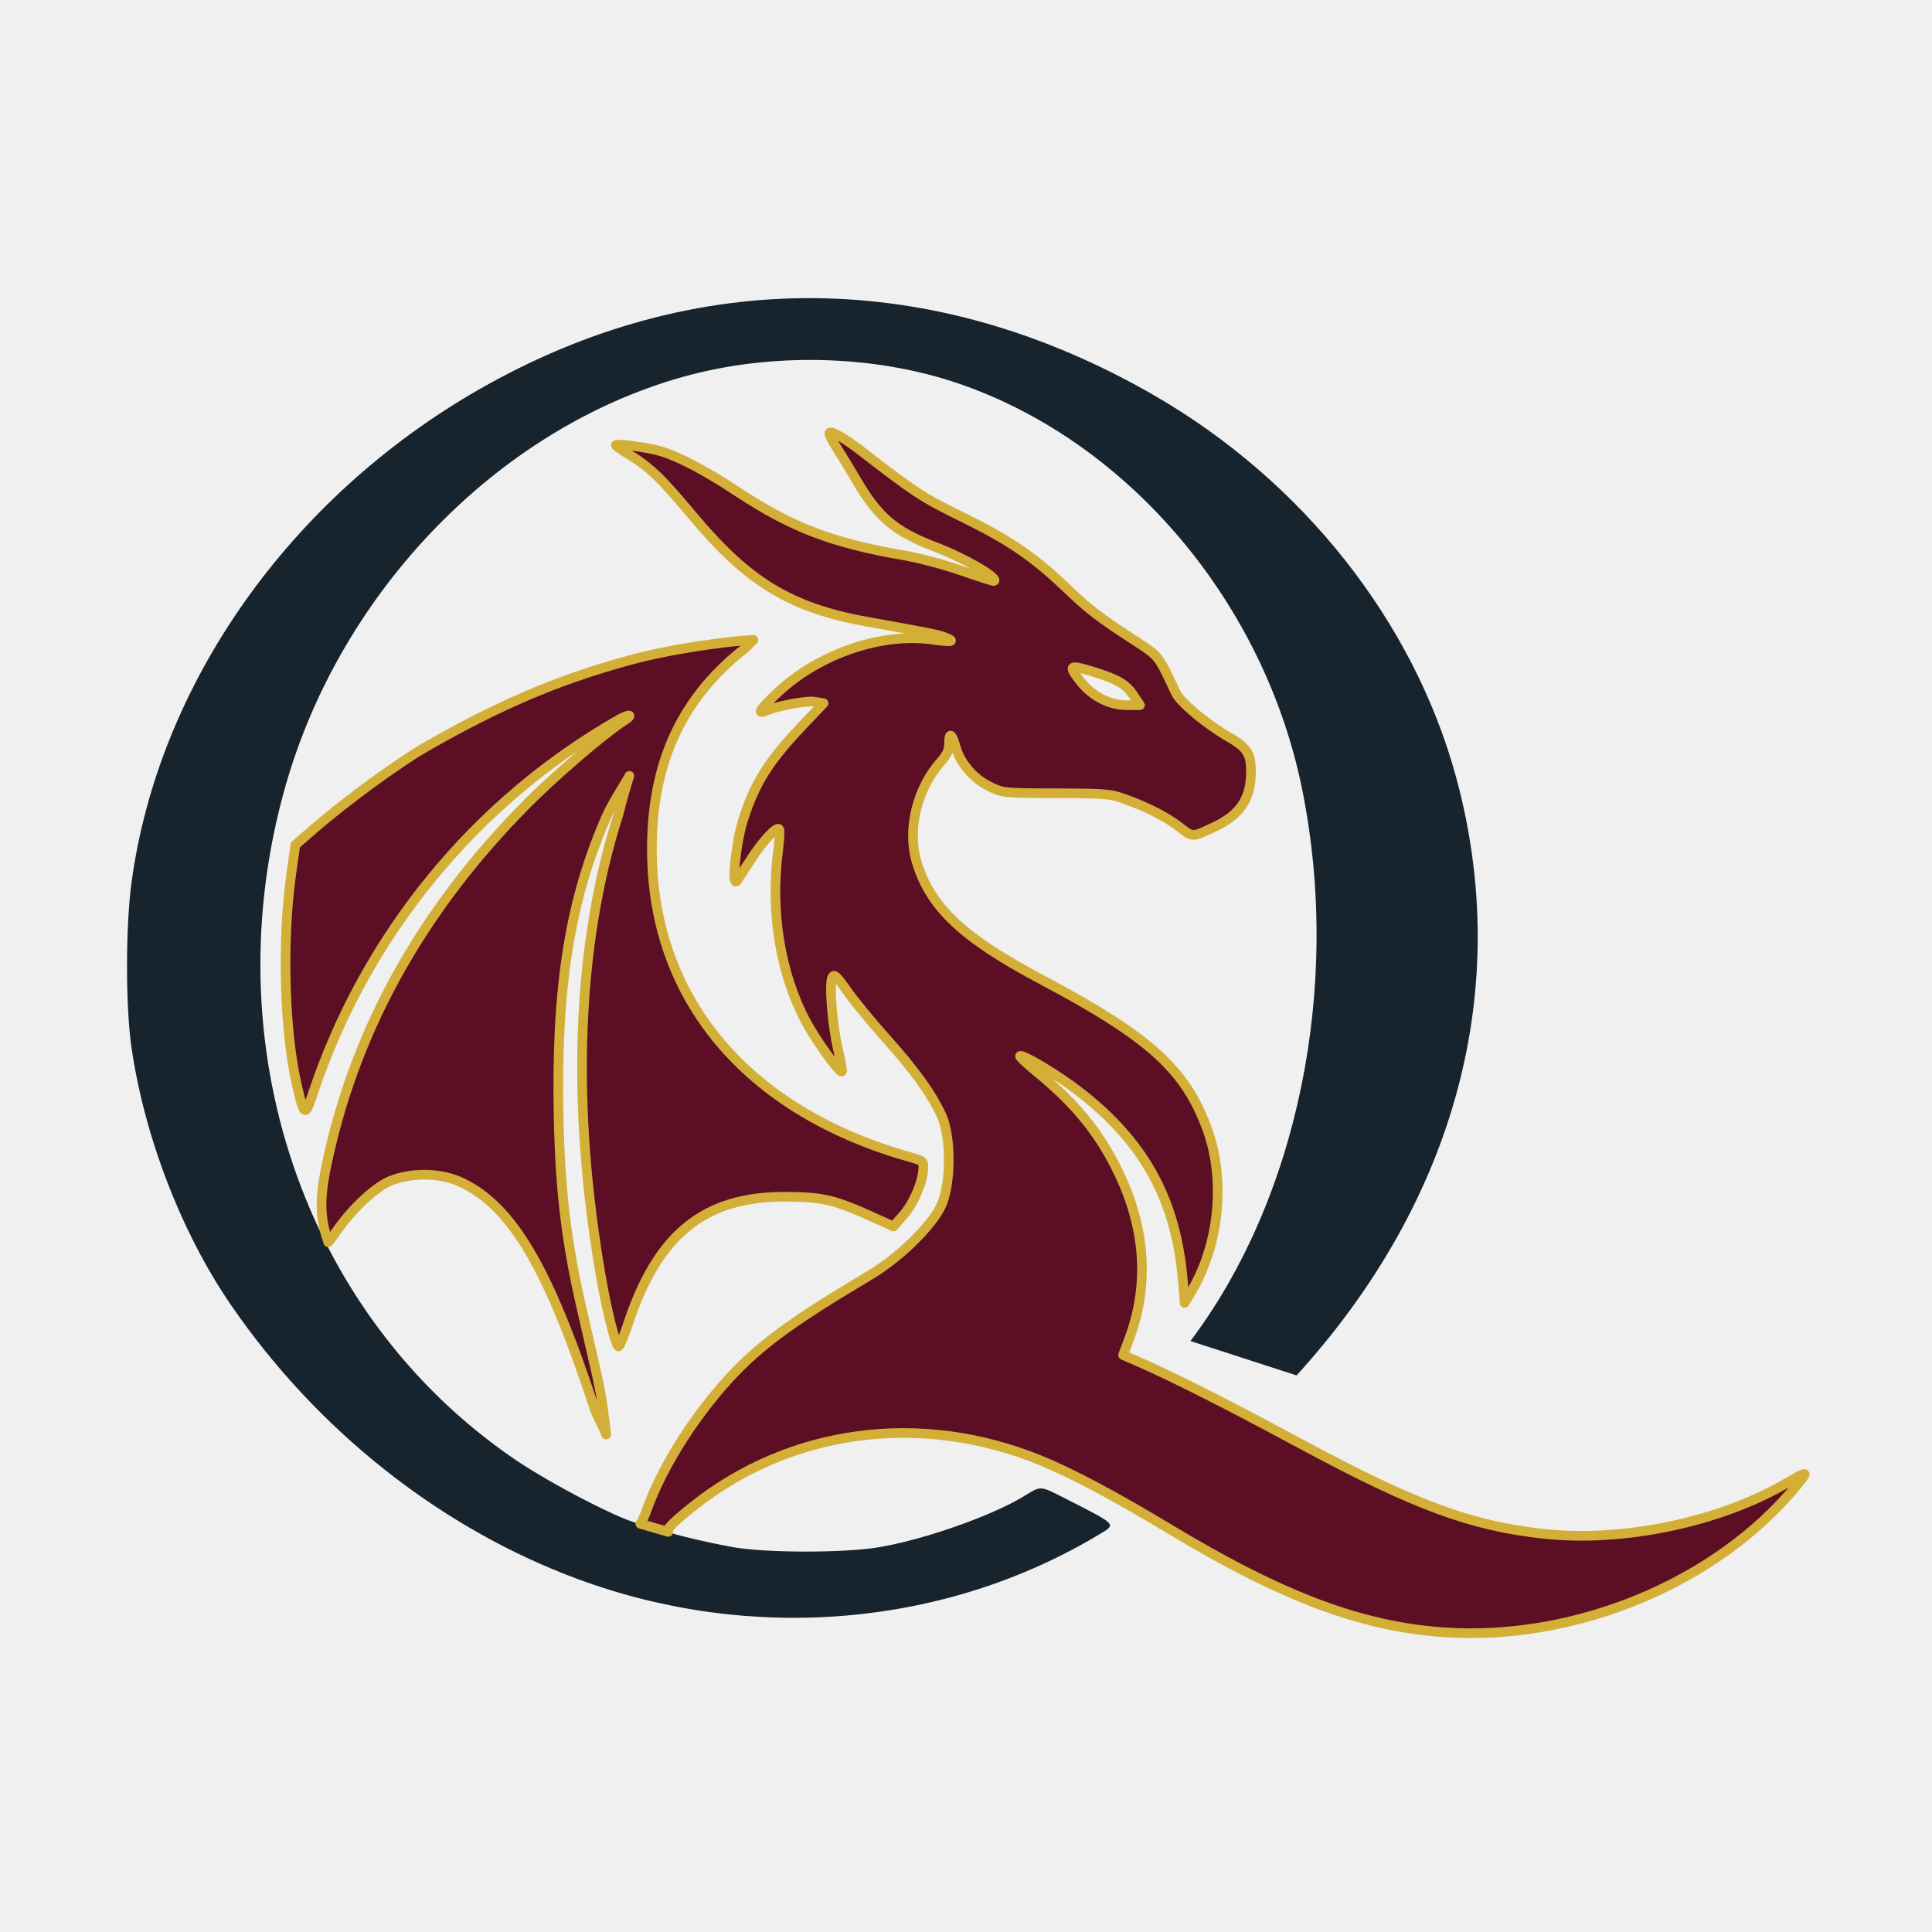
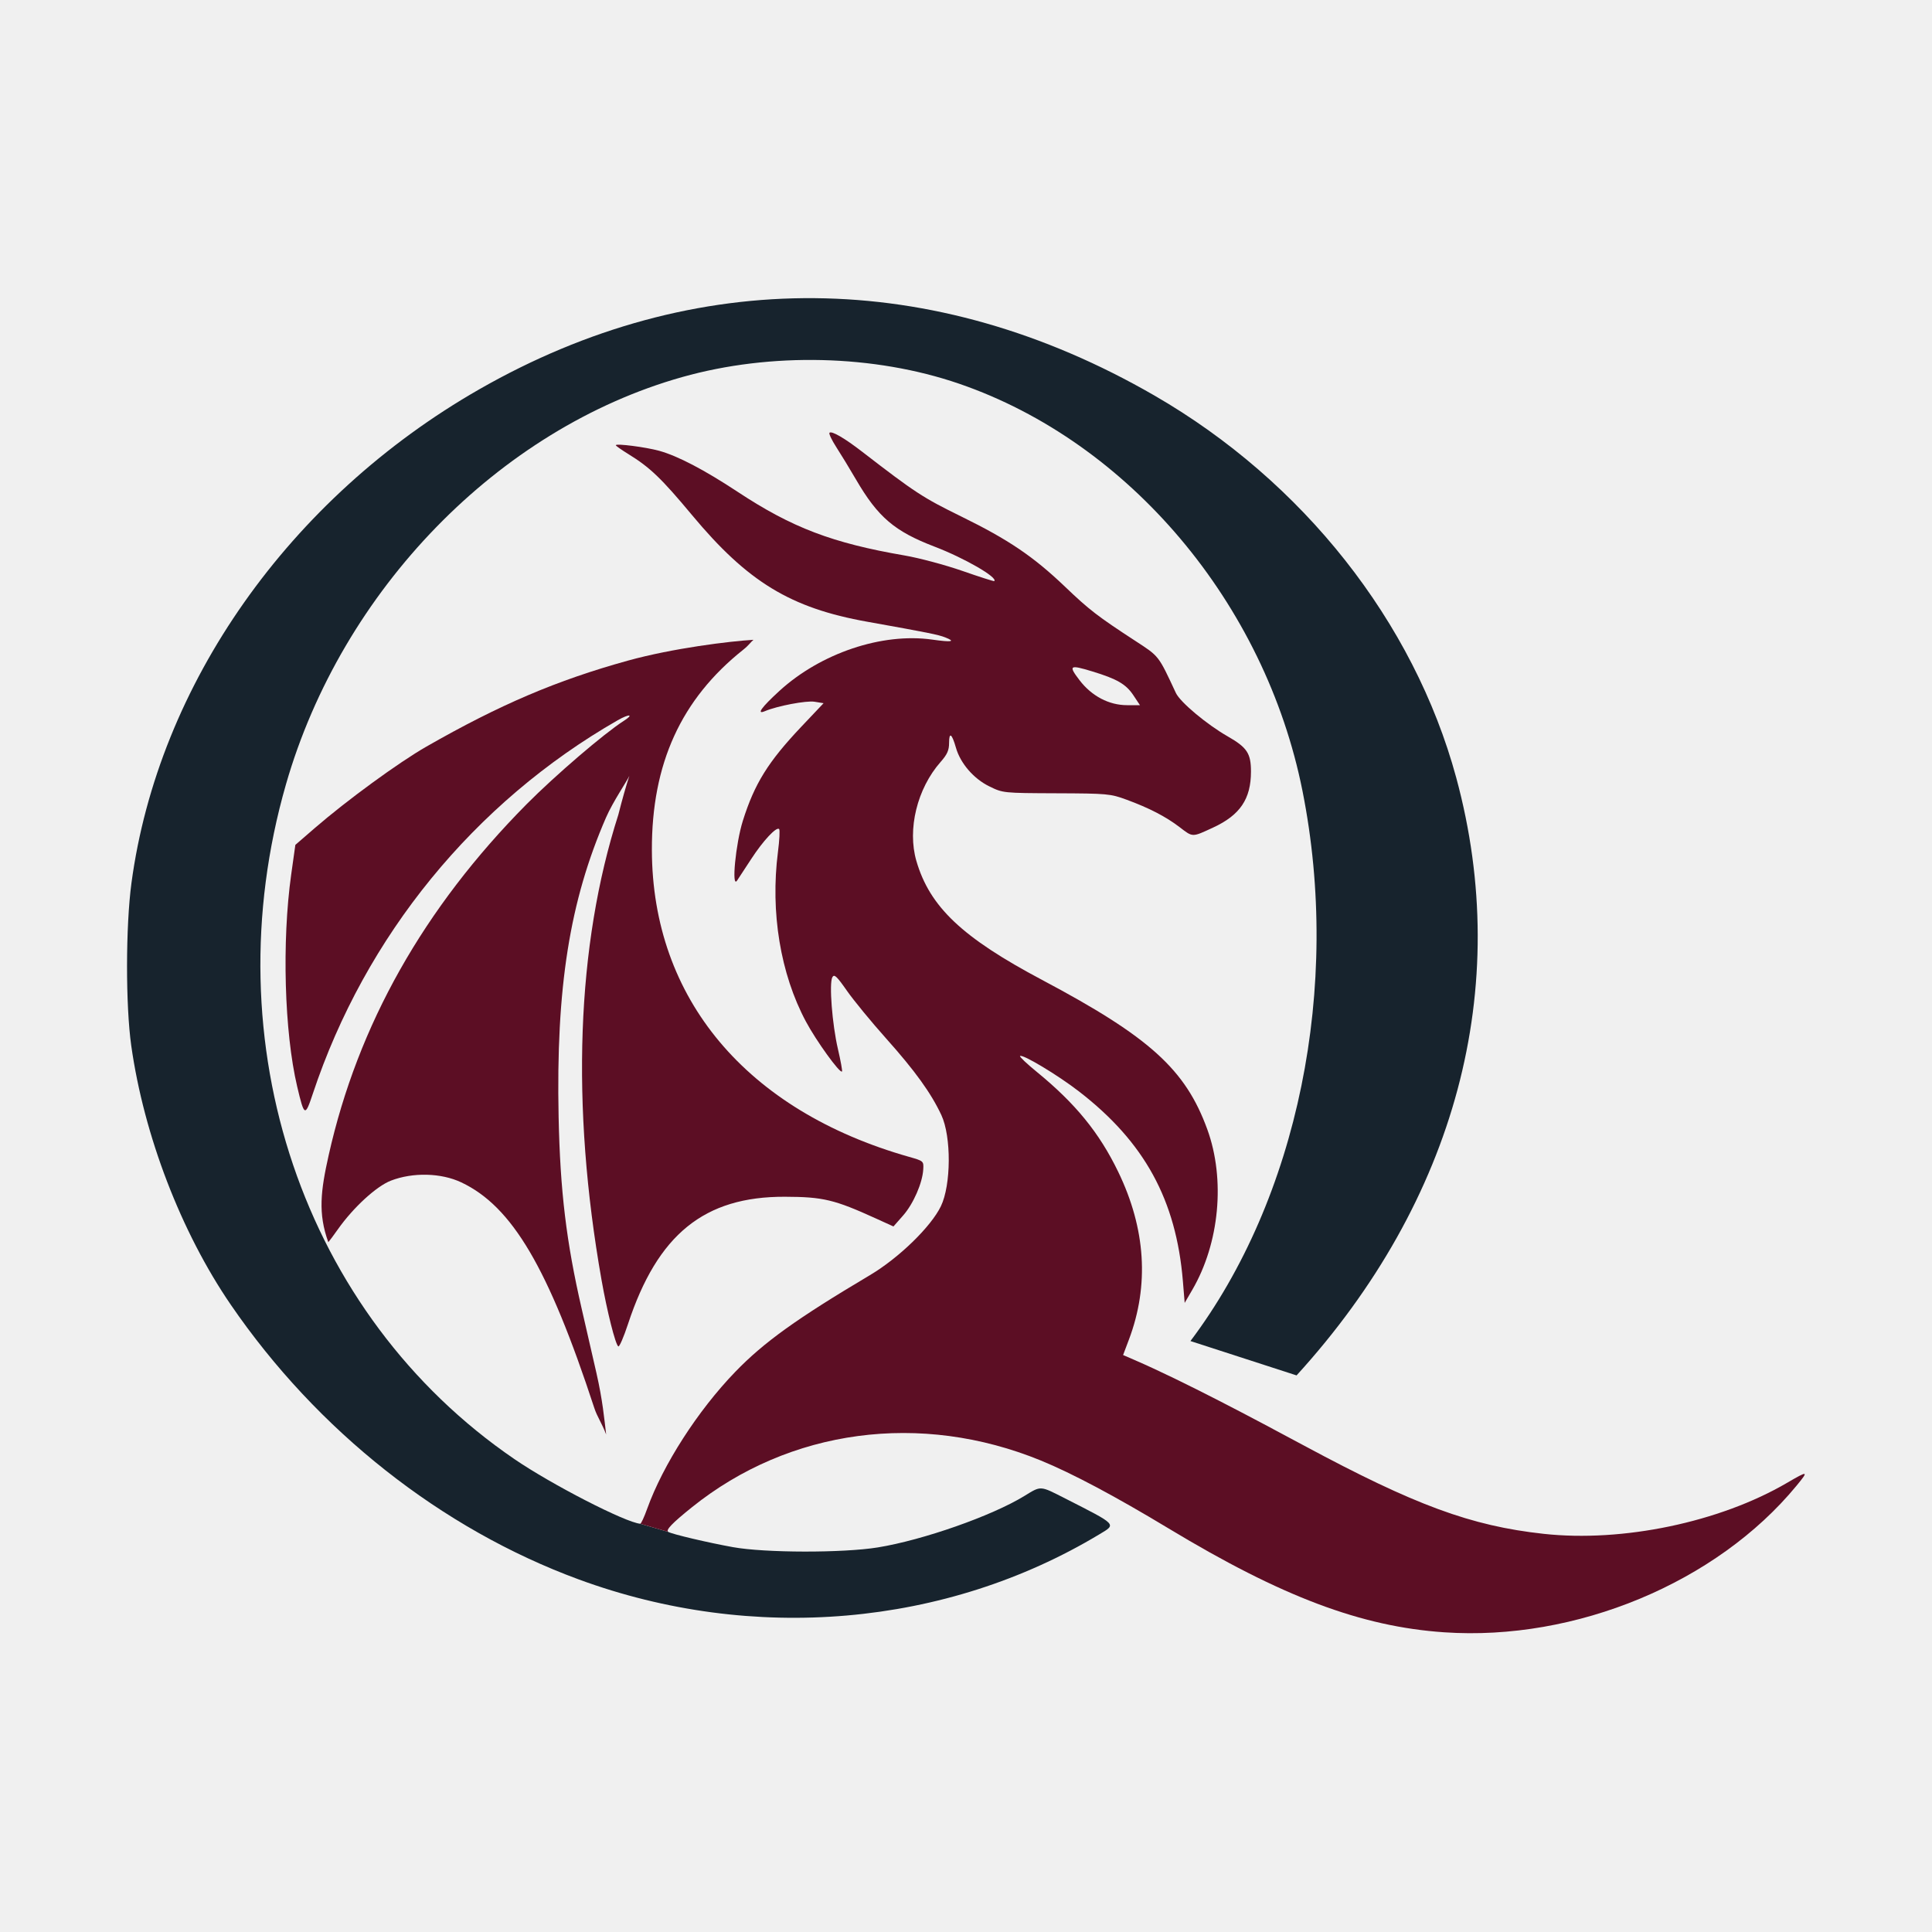
<svg xmlns="http://www.w3.org/2000/svg" viewBox="0 0 800 800">
  <style>#q-ring{fill:#17232d}@media (prefers-color-scheme: dark){#q-ring,#dragon-body,#dragon-wing{fill:#ffffff}}</style>
  <g id="questaria-symbol" transform="translate(7 37)">
    <path id="q-ring" fill="#17232d" d="M 269.71,597.32 C 271.21,598.25 286.23,601.79 296.5,603.64 C 309.8,606.04 342.05,606.09 356.5,603.75 C 375.2,600.71 403.71,590.7 417.15,582.46 C 424.19,578.15 423.51,578.11 434.05,583.47 C 455.79,594.53 455.33,594.06 448.31,598.28 C 384.72,636.58 304.72,643.52 232.63,617 C 175.75,596.07 124.33,555.47 88.55,503.24 C 67.97,473.19 52.6,433.18 47.35,396 C 44.99,379.32 45.03,346.56 47.43,328.66 C 58.47,246.4 112.8,169.25 191.38,124.25 C 280.86,73.01 379.4,73.89 470.99,126.76 C 532.5,162.26 578.46,220.44 595.99,285 C 619.581,371.871 595.873,460.107 529.881,532.526 L 485.939,518.299 C 530.355,459.373 548.516,371.647 532.33,290.5 C 516.85,212.86 460.53,146.06 390.19,121.9 C 355.02,109.82 312.23,108.78 275.5,119.13 C 199.51,140.52 134.56,207.28 111.41,287.79 C 80.56,395.08 118.59,507.44 206,567.18 C 221.46,577.75 252.07,593.47 258.12,593.95 L 269.71,597.32 Z" />
-     <path id="dragon-body" fill="#5c0e24" fill-rule="evenodd" d="M 260.98,587.75 C 267.56,569.48 281.95,547.11 297.4,531.11 C 309.29,518.79 322.87,509.04 353.24,491 C 365.17,483.91 378.45,471.02 382.59,462.5 C 386.86,453.7 386.97,433.64 382.79,424.71 C 378.51,415.58 371.93,406.45 359.9,392.98 C 353.77,386.12 346.47,377.23 343.68,373.23 C 339.46,367.19 338.44,366.24 337.66,367.64 C 336.26,370.14 337.59,387.19 339.97,397.39 C 341.11,402.28 341.87,406.47 341.65,406.69 C 340.77,407.56 331,394.03 326.71,386 C 316.15,366.25 311.94,340.72 315.13,315.79 C 315.76,310.92 315.98,306.65 315.62,306.29 C 314.52,305.19 308.95,311.17 304.11,318.62 C 301.58,322.53 298.92,326.58 298.21,327.62 C 295.81,331.13 297.63,312.28 300.6,302.86 C 305.45,287.46 311.07,278.43 324.88,263.84 L 334.03,254.18 L 330.26,253.57 C 326.87,253.03 314.86,255.31 309.75,257.47 C 306.04,259.04 308.29,255.9 315.75,249.08 C 332.87,233.44 358.25,224.92 378.97,227.84 C 387.1,228.99 388.9,228.69 384.39,226.93 C 381.44,225.78 377.46,224.98 352.08,220.44 C 320.34,214.76 302.63,203.98 279.59,176.33 C 266.88,161.07 262.14,156.53 253.18,151.02 C 250.33,149.26 248,147.62 248,147.36 C 248,146.54 260.34,148.12 265.93,149.66 C 273.64,151.79 284.6,157.52 298.5,166.69 C 320.91,181.48 337.68,187.87 367.52,193 C 373.59,194.04 384.37,196.92 391.49,199.4 C 398.6,201.88 404.55,203.78 404.71,203.62 C 406.24,202.1 392.34,194.08 380,189.36 C 363.4,183.01 356.57,177.18 347.47,161.59 C 344.88,157.14 341.2,151.1 339.3,148.16 C 337.41,145.22 336.13,142.54 336.47,142.2 C 337.36,141.31 342.65,144.37 350.03,150.07 C 371.99,167.02 375.15,169.08 391.12,176.91 C 410.61,186.46 420.95,193.47 434,205.94 C 443.98,215.49 447.54,218.23 463,228.31 C 473.08,234.88 472.58,234.24 479.9,249.93 C 481.67,253.73 492.67,262.95 501.38,267.93 C 509.4,272.52 511,274.95 511,282.51 C 511,293.83 506.47,300.53 495.33,305.67 C 486.49,309.76 487.02,309.77 481.35,305.43 C 475.68,301.11 468.83,297.57 459.5,294.14 C 452.8,291.67 451.55,291.56 430.41,291.48 C 408.37,291.39 408.31,291.39 402.64,288.61 C 396.17,285.45 390.66,279.06 388.83,272.6 C 387.17,266.78 386,265.93 386,270.56 C 386,273.67 385.24,275.38 382.48,278.51 C 372.76,289.53 368.64,306.37 372.45,319.49 C 377.98,338.5 391.41,351.21 424.5,368.76 C 469.07,392.41 483.9,405.83 492.93,430.68 C 500.44,451.36 497.97,477.75 486.7,497.09 L 483.55,502.5 L 482.81,493.5 C 480.02,459.84 466.91,435.9 439.79,414.95 C 431.01,408.16 416.33,399.34 415.38,400.29 C 415.11,400.56 418.2,403.49 422.26,406.8 C 438.33,419.94 448.19,432.03 456.02,448.21 C 467.43,471.79 468.93,495.21 460.47,517.67 L 458.05,524.09 L 462.78,526.14 C 482.966,534.889 511.86,550.237 533,561.6 C 578.97,586.31 602.05,594.82 632.12,598.12 C 664.89,601.72 705.04,593.33 732.92,577.05 C 741.8,571.86 742.06,571.94 736.86,578.25 C 703.79,618.38 645.47,642.63 591,638.9 C 556.59,636.55 523.77,624.18 477,595.96 C 454.88,582.61 436.97,573.08 424.02,567.78 C 374.22,547.39 319.96,554.65 279.51,587.12 C 271.33,593.69 268.54,596.6 269.71,597.32 L 258.12,593.95 C 258.45,593.98 259.75,591.19 260.98,587.75 Z M 462.33,250.93 C 459.27,246.3 455.55,244.14 445.26,241.01 C 435.84,238.15 435.32,238.51 440.0,244.64 C 445.03,251.23 452.2,255.0 459.71,255.0 L 465.03,255.0 L 462.33,250.93 Z" stroke="#D4AF37" stroke-width="4" stroke-linejoin="round" stroke-linecap="round" />
-     <path id="dragon-wing" fill="#5c0e24" d="M 239.08,546 C 220.06,487.97 205.09,462.56 184.02,452.6 C 175.67,448.65 163.98,448.36 154.86,451.88 C 148.87,454.2 139.34,462.94 132.93,472 C 131.18,474.48 129.39,476.89 128.95,477.37 C 124.6,465.4 125.824,455.968 129.1,441.33 C 141.17,387.39 168.5,338.95 211.09,295.97 C 222.88,284.09 243.15,266.7 251.28,261.51 C 255.65,258.72 253.59,258.49 248.8,261.23 C 189.4,295.25 144.26,350.53 122.53,415.89 C 119.32,425.54 119,425.39 116.04,412.85 C 110.74,390.31 109.69,352.92 113.57,325.17 L 115.3,312.85 L 123.3,305.92 C 136.6,294.41 158.07,278.73 169.5,272.19 C 199.92,254.78 223.52,244.71 253,236.55 C 271.62,231.4 295.2,228.5 305,227.93 C 304,228.7 303.09,230.19 300.75,232.04 C 275.02,252.5 262.83,279.23 262.93,315.01 C 263.09,376.47 302.06,422.92 369.5,442.05 C 375.42,443.73 375.5,443.8 375.3,447.21 C 374.97,452.86 371.2,461.49 366.95,466.32 L 362.96,470.85 L 355.73,467.56 C 338.51,459.72 333.83,458.6 318,458.55 C 284.6,458.44 265.27,474.12 253.04,511.26 C 251.28,516.62 249.47,520.79 249.03,520.52 C 247.84,519.79 244.4,506.14 242.08,493 C 229.32,420.67 231.71,354.42 249.03,300.4 C 250.65,294 252.3,288.2 253.6,284.26 C 252.6,286.5 246.82,294.91 243.95,301.5 C 228.88,336.11 223.19,372 224.31,425.5 C 224.95,456.14 227.48,477.2 233.88,505 C 234.95,509.68 237.69,521.6 239.96,531.5 C 242.6,543.1 243.2,550.5 244,557 C 242.1,552 240.326,549.801 239.08,546 Z" stroke="#D4AF37" stroke-width="4" stroke-linejoin="round" stroke-linecap="round" />
+     <path id="dragon-body" fill="#5c0e24" fill-rule="evenodd" d="M 260.98,587.75 C 267.56,569.48 281.95,547.11 297.4,531.11 C 309.29,518.79 322.87,509.04 353.24,491 C 365.17,483.91 378.45,471.02 382.59,462.5 C 386.86,453.7 386.97,433.64 382.79,424.71 C 378.51,415.58 371.93,406.45 359.9,392.98 C 353.77,386.12 346.47,377.23 343.68,373.23 C 339.46,367.19 338.44,366.24 337.66,367.64 C 336.26,370.14 337.59,387.19 339.97,397.39 C 341.11,402.28 341.87,406.47 341.65,406.69 C 340.77,407.56 331,394.03 326.71,386 C 316.15,366.25 311.94,340.72 315.13,315.79 C 315.76,310.92 315.98,306.65 315.62,306.29 C 314.52,305.19 308.95,311.17 304.11,318.62 C 301.58,322.53 298.92,326.58 298.21,327.62 C 295.81,331.13 297.63,312.28 300.6,302.86 C 305.45,287.46 311.07,278.43 324.88,263.84 L 334.03,254.18 L 330.26,253.57 C 326.87,253.03 314.86,255.31 309.75,257.47 C 306.04,259.04 308.29,255.9 315.75,249.08 C 332.87,233.44 358.25,224.92 378.97,227.84 C 387.1,228.99 388.9,228.69 384.39,226.93 C 381.44,225.78 377.46,224.98 352.08,220.44 C 320.34,214.76 302.63,203.98 279.59,176.33 C 266.88,161.07 262.14,156.53 253.18,151.02 C 250.33,149.26 248,147.62 248,147.36 C 248,146.54 260.34,148.12 265.93,149.66 C 273.64,151.79 284.6,157.52 298.5,166.69 C 320.91,181.48 337.68,187.87 367.52,193 C 373.59,194.04 384.37,196.92 391.49,199.4 C 398.6,201.88 404.55,203.78 404.71,203.62 C 406.24,202.1 392.34,194.08 380,189.36 C 363.4,183.01 356.57,177.18 347.47,161.59 C 344.88,157.14 341.2,151.1 339.3,148.16 C 337.41,145.22 336.13,142.54 336.47,142.2 C 337.36,141.31 342.65,144.37 350.03,150.07 C 371.99,167.02 375.15,169.08 391.12,176.91 C 410.61,186.46 420.95,193.47 434,205.94 C 443.98,215.49 447.54,218.23 463,228.31 C 473.08,234.88 472.58,234.24 479.9,249.93 C 481.67,253.73 492.67,262.95 501.38,267.93 C 509.4,272.52 511,274.95 511,282.51 C 511,293.83 506.47,300.53 495.33,305.67 C 486.49,309.76 487.02,309.77 481.35,305.43 C 475.68,301.11 468.83,297.57 459.5,294.14 C 452.8,291.67 451.55,291.56 430.41,291.48 C 408.37,291.39 408.31,291.39 402.64,288.61 C 396.17,285.45 390.66,279.06 388.83,272.6 C 387.17,266.78 386,265.93 386,270.56 C 386,273.67 385.24,275.38 382.48,278.51 C 372.76,289.53 368.64,306.37 372.45,319.49 C 377.98,338.5 391.41,351.21 424.5,368.76 C 469.07,392.41 483.9,405.83 492.93,430.68 C 500.44,451.36 497.97,477.75 486.7,497.09 L 483.55,502.5 L 482.81,493.5 C 480.02,459.84 466.91,435.9 439.79,414.95 C 431.01,408.16 416.33,399.34 415.38,400.29 C 415.11,400.56 418.2,403.49 422.26,406.8 C 438.33,419.94 448.19,432.03 456.02,448.21 C 467.43,471.79 468.93,495.21 460.47,517.67 L 458.05,524.09 L 462.78,526.14 C 482.966,534.889 511.86,550.237 533,561.6 C 578.97,586.31 602.05,594.82 632.12,598.12 C 664.89,601.72 705.04,593.33 732.92,577.05 C 741.8,571.86 742.06,571.94 736.86,578.25 C 703.79,618.38 645.47,642.63 591,638.9 C 556.59,636.55 523.77,624.18 477,595.96 C 454.88,582.61 436.97,573.08 424.02,567.78 C 374.22,547.39 319.96,554.65 279.51,587.12 C 271.33,593.69 268.54,596.6 269.71,597.32 L 258.12,593.95 C 258.45,593.98 259.75,591.19 260.98,587.75 Z M 462.33,250.93 C 459.27,246.3 455.55,244.14 445.26,241.01 C 435.84,238.15 435.32,238.51 440.0,244.64 C 445.03,251.23 452.2,255.0 459.71,255.0 L 465.03,255.0 L 462.33,250.93 Z" stroke="#D4AF37" stroke-width="0" stroke-linejoin="round" stroke-linecap="round" />
+     <path id="dragon-wing" fill="#5c0e24" d="M 239.08,546 C 220.06,487.97 205.09,462.56 184.02,452.6 C 175.67,448.65 163.98,448.36 154.86,451.88 C 148.87,454.2 139.34,462.94 132.93,472 C 131.18,474.48 129.39,476.89 128.95,477.37 C 124.6,465.4 125.824,455.968 129.1,441.33 C 141.17,387.39 168.5,338.95 211.09,295.97 C 222.88,284.09 243.15,266.7 251.28,261.51 C 255.65,258.72 253.59,258.49 248.8,261.23 C 189.4,295.25 144.26,350.53 122.53,415.89 C 119.32,425.54 119,425.39 116.04,412.85 C 110.74,390.31 109.69,352.92 113.57,325.17 L 115.3,312.85 L 123.3,305.92 C 136.6,294.41 158.07,278.73 169.5,272.19 C 199.92,254.78 223.52,244.71 253,236.55 C 271.62,231.4 295.2,228.5 305,227.93 C 304,228.7 303.09,230.19 300.75,232.04 C 275.02,252.5 262.83,279.23 262.93,315.01 C 263.09,376.47 302.06,422.92 369.5,442.05 C 375.42,443.73 375.5,443.8 375.3,447.21 C 374.97,452.86 371.2,461.49 366.95,466.32 L 362.96,470.85 L 355.73,467.56 C 338.51,459.72 333.83,458.6 318,458.55 C 284.6,458.44 265.27,474.12 253.04,511.26 C 251.28,516.62 249.47,520.79 249.03,520.52 C 247.84,519.79 244.4,506.14 242.08,493 C 229.32,420.67 231.71,354.42 249.03,300.4 C 250.65,294 252.3,288.2 253.6,284.26 C 252.6,286.5 246.82,294.91 243.95,301.5 C 228.88,336.11 223.19,372 224.31,425.5 C 224.95,456.14 227.48,477.2 233.88,505 C 234.95,509.68 237.69,521.6 239.96,531.5 C 242.6,543.1 243.2,550.5 244,557 C 242.1,552 240.326,549.801 239.08,546 Z" stroke="#D4AF37" stroke-width="0" stroke-linejoin="round" stroke-linecap="round" />
  </g>
</svg>
